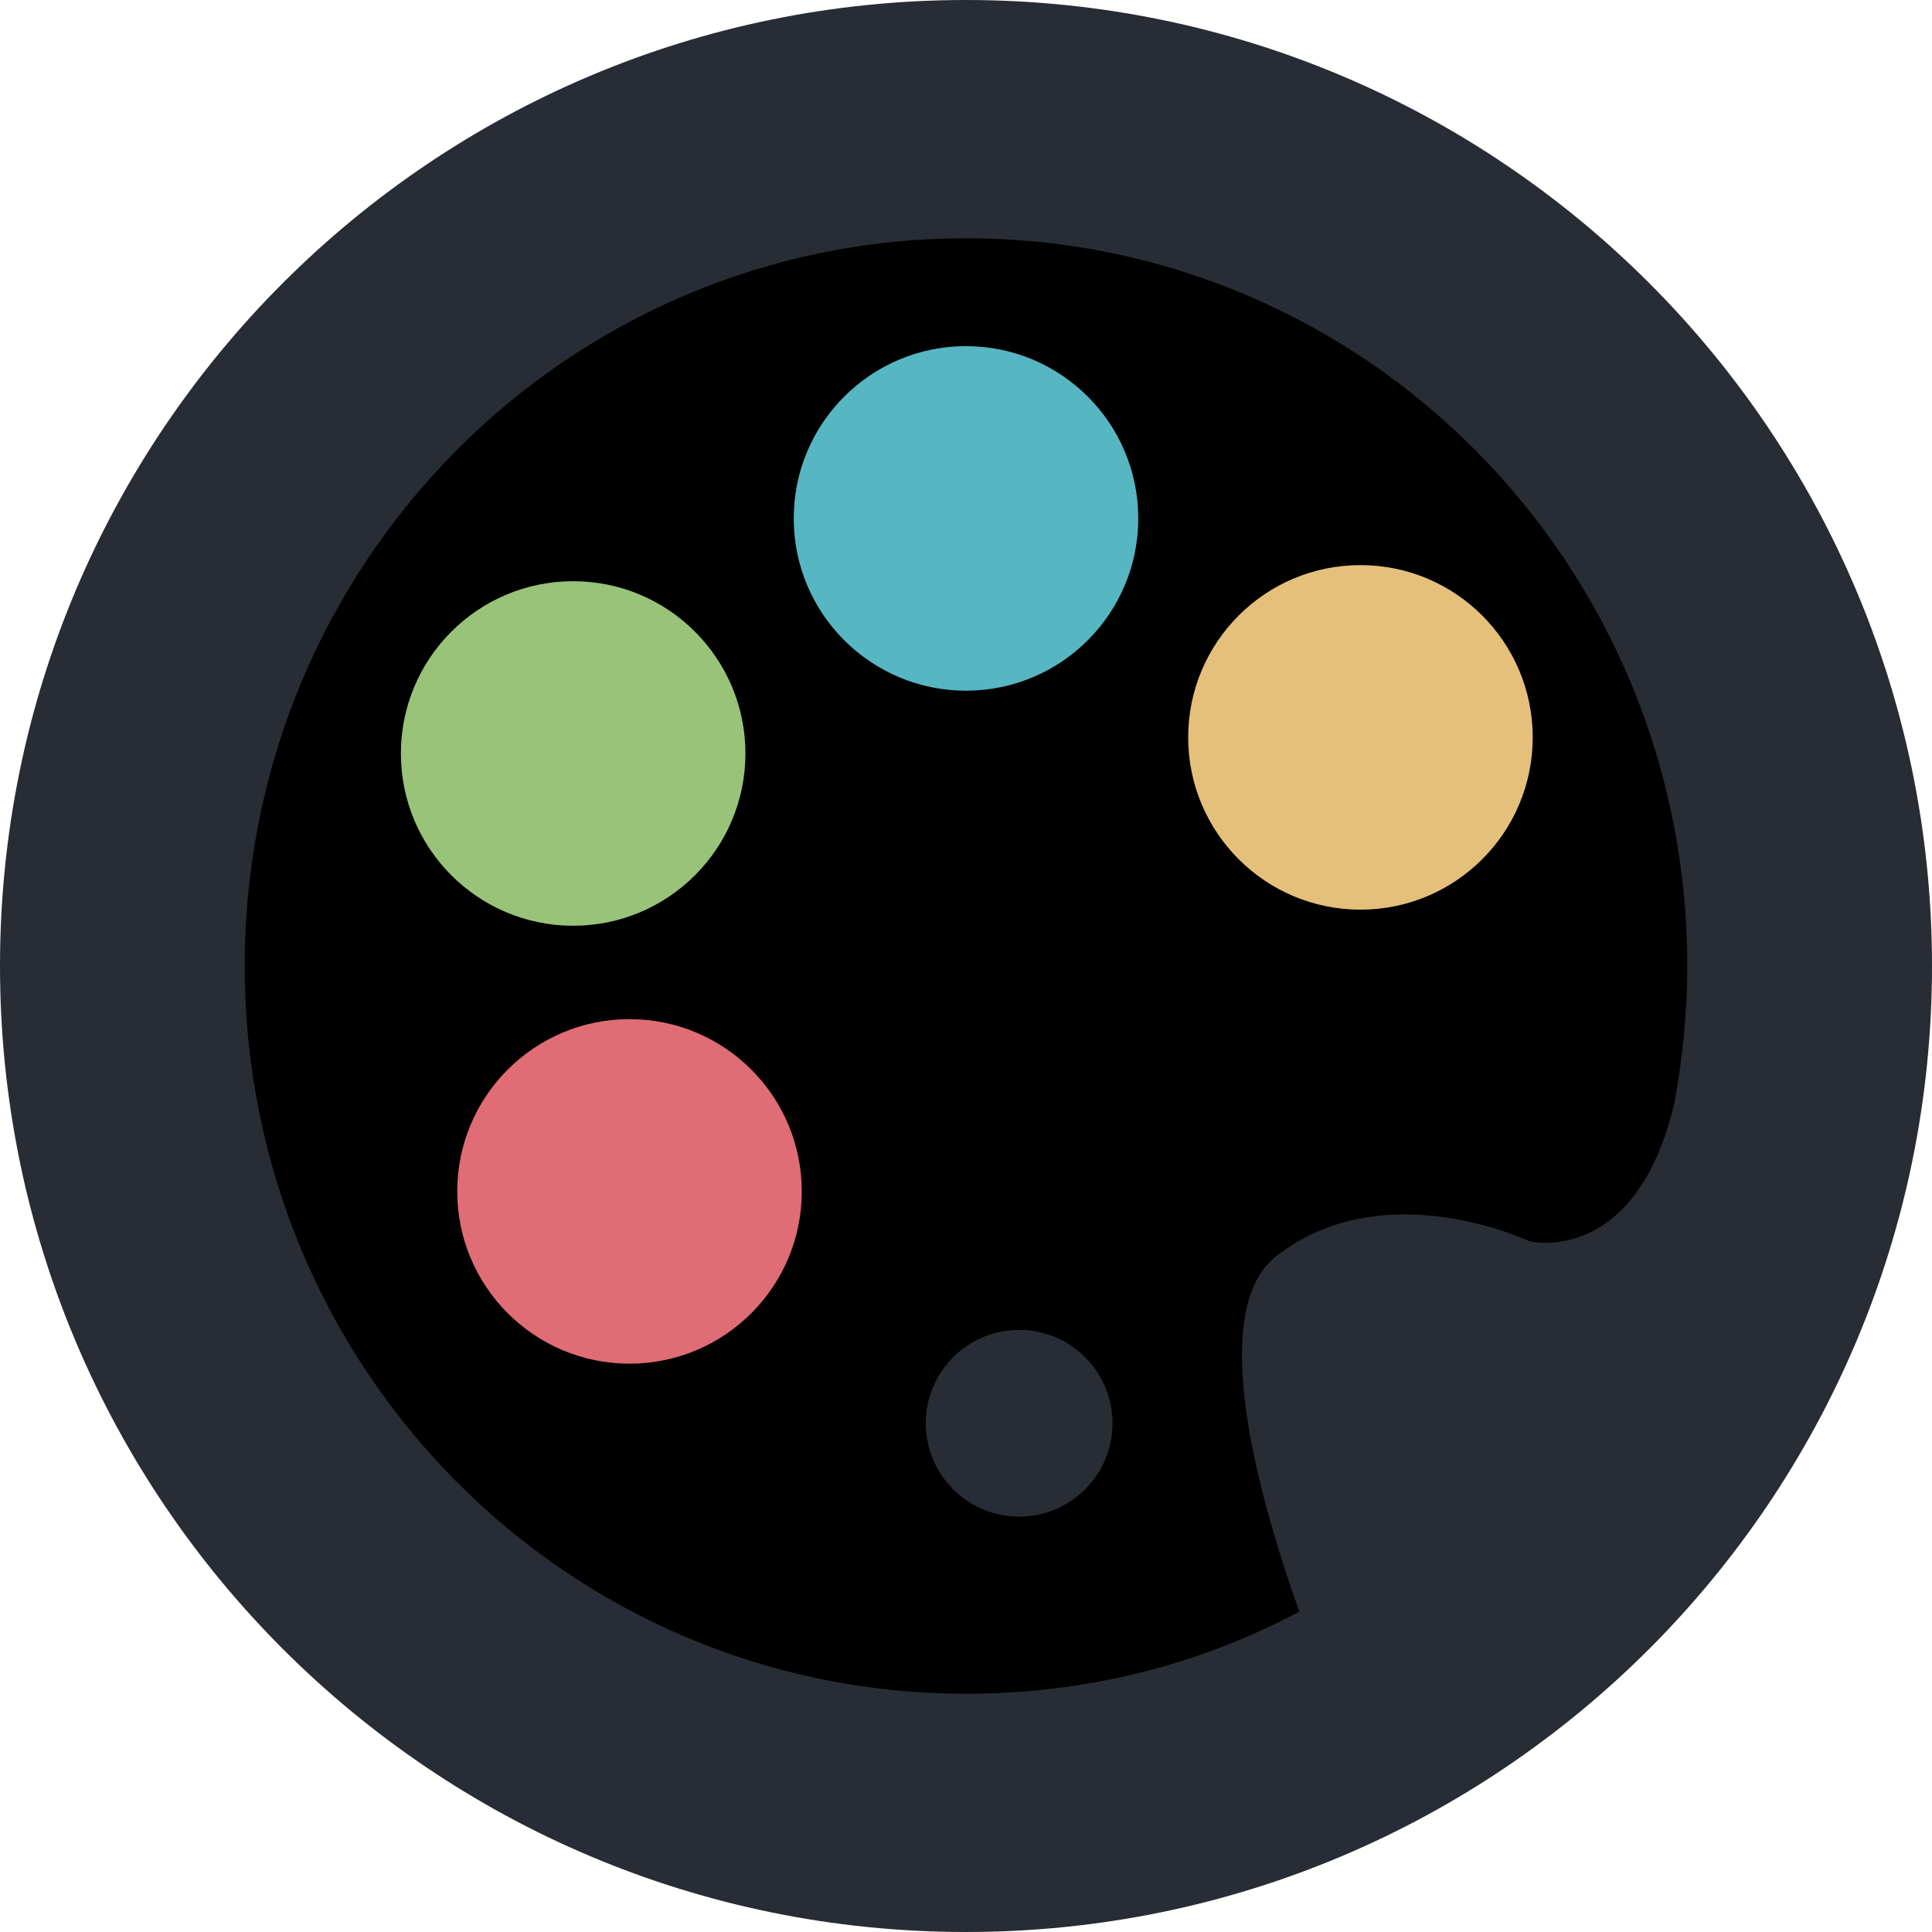
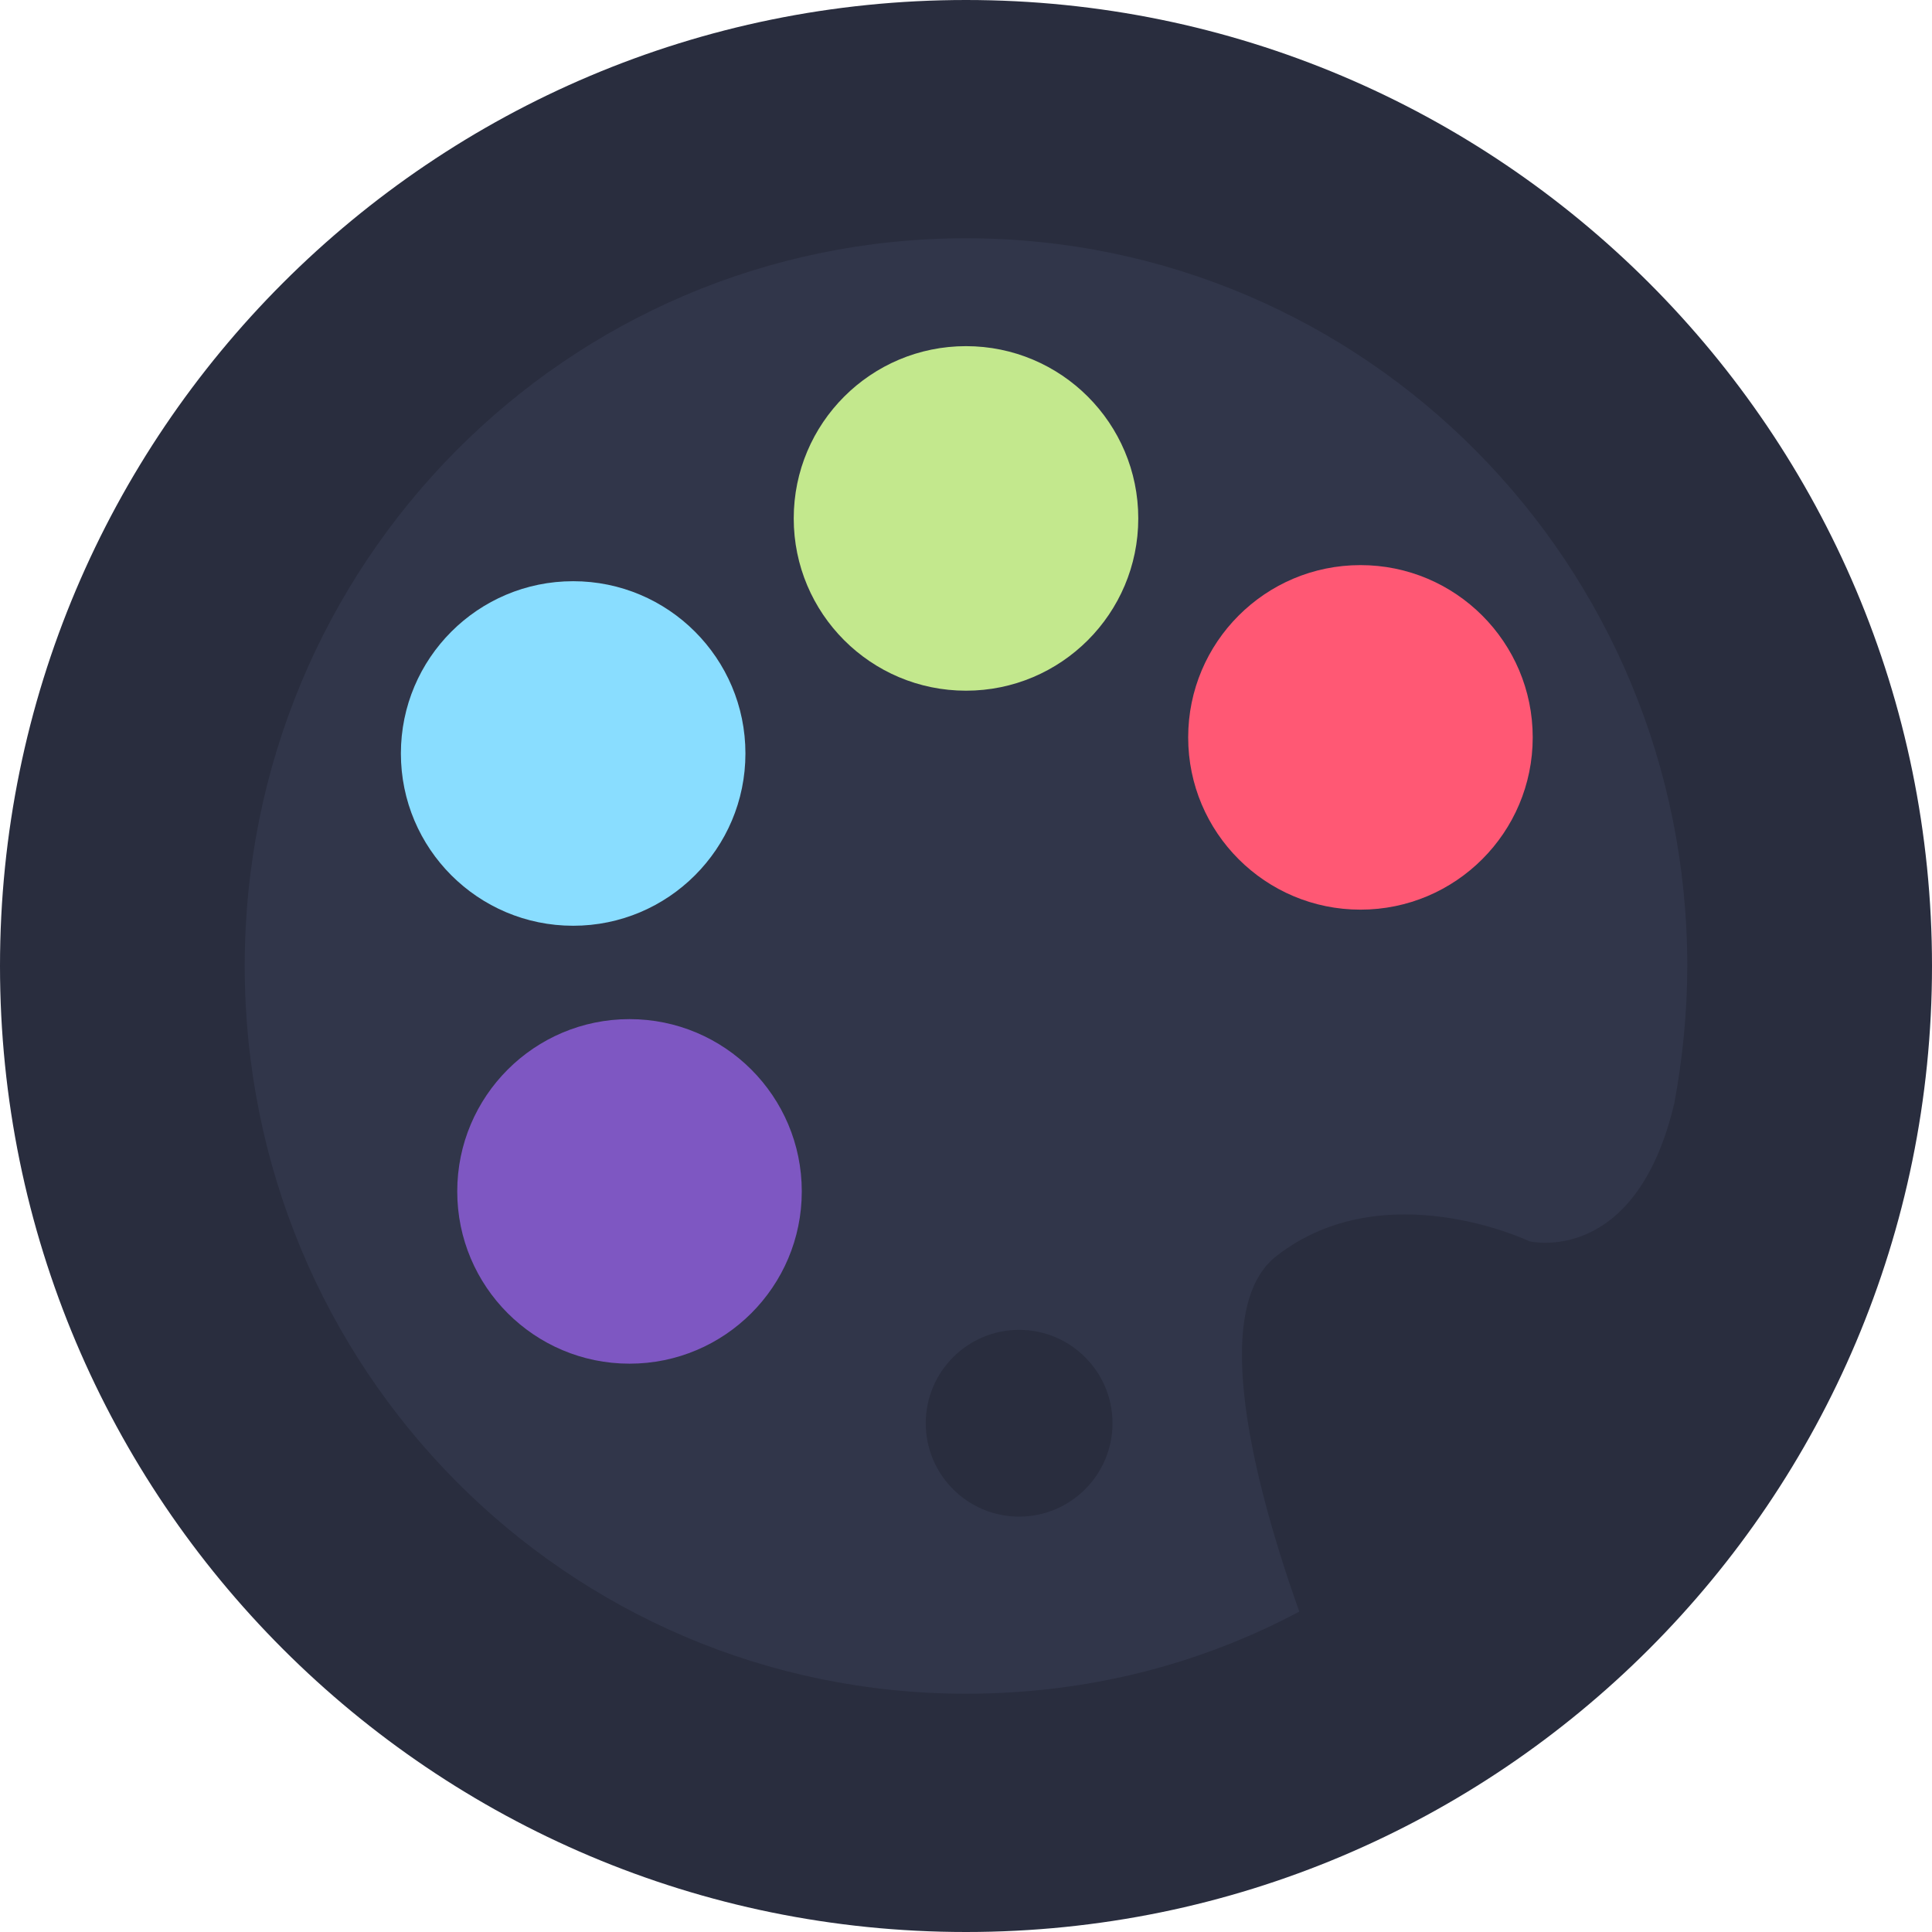
<svg xmlns="http://www.w3.org/2000/svg" version="1.1" id="Layer_1" x="0px" y="0px" viewBox="0 0 120 120" style="enable-background:new 0 0 120 120;" xml:space="preserve">
  <style type="text/css">
- 	.st0{fill:#282c34;}
- 	.st1{fill:#e06c75;}
- 	.st2{fill:#98c379;}
- 	.st3{fill:#56b6c2;}
- 	.st4{fill:#e5c07b;}
+ 	.st0{fill:#292D3E;}
+ 	path{fill:#31364A;}
+ 	.st1{fill:#7E57C2;}
+ 	.st2{fill:#89DDFF;}
+ 	.st3{fill:#C3E88D;}
+ 	.st4{fill:#ff5874;}
</style>
  <circle class="st0" cx="60" cy="60" r="60" />
  <g>
    <path d="M80.7,100.1c-6.2,3.3-13.2,5.1-20.7,5.1C35.2,105.2,15.2,85,15.2,60S35.2,14.8,60,14.8S104.8,35,104.8,60   c0,2.9-0.3,5.8-0.8,8.5c-2.4,10.2-9,8.6-9,8.6s-9-4.3-15.7,0.9C75,81.3,78,92.5,80.7,100.1z M69.1,88.4c0-3.2-2.6-5.8-5.8-5.8   s-5.8,2.6-5.8,5.8c0,3.2,2.6,5.8,5.8,5.8S69.1,91.6,69.1,88.4z" />
    <circle class="st1" cx="39.1" cy="74" r="10.7" />
    <circle class="st2" cx="35.6" cy="46.8" r="10.7" />
    <circle class="st3" cx="60" cy="32.2" r="10.7" />
    <circle class="st4" cx="84.5" cy="45.8" r="10.7" />
  </g>
</svg>
